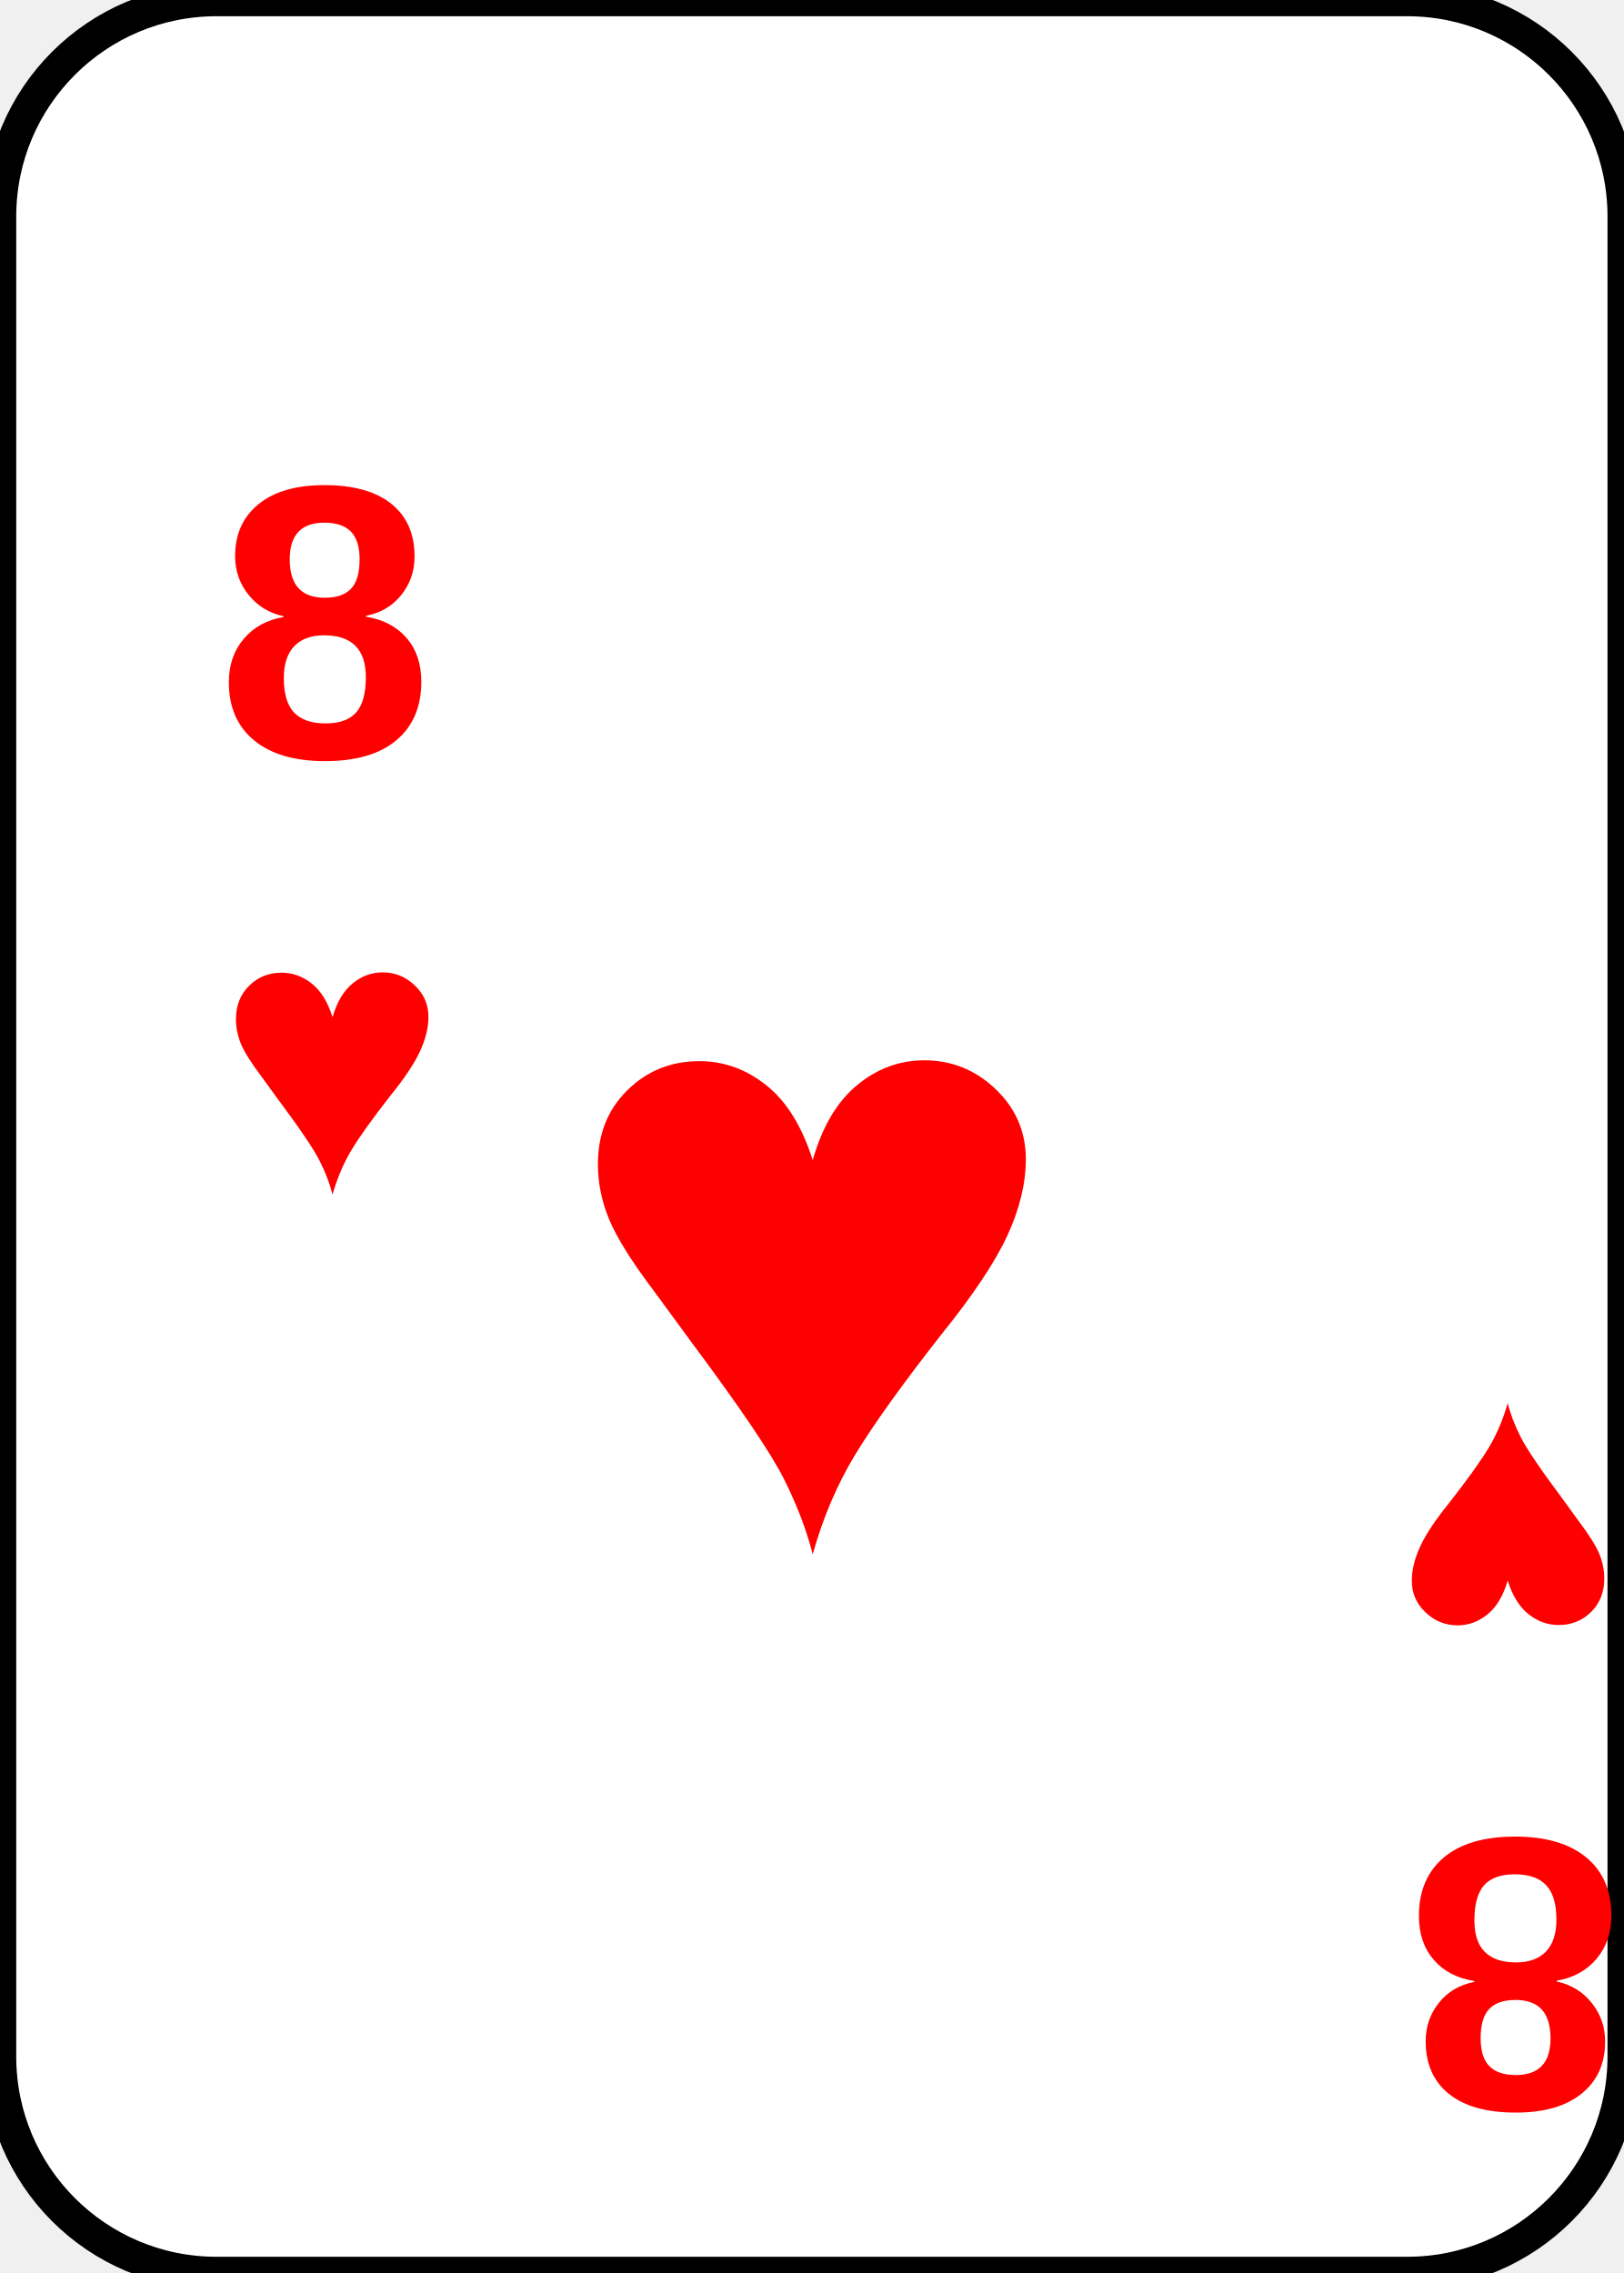
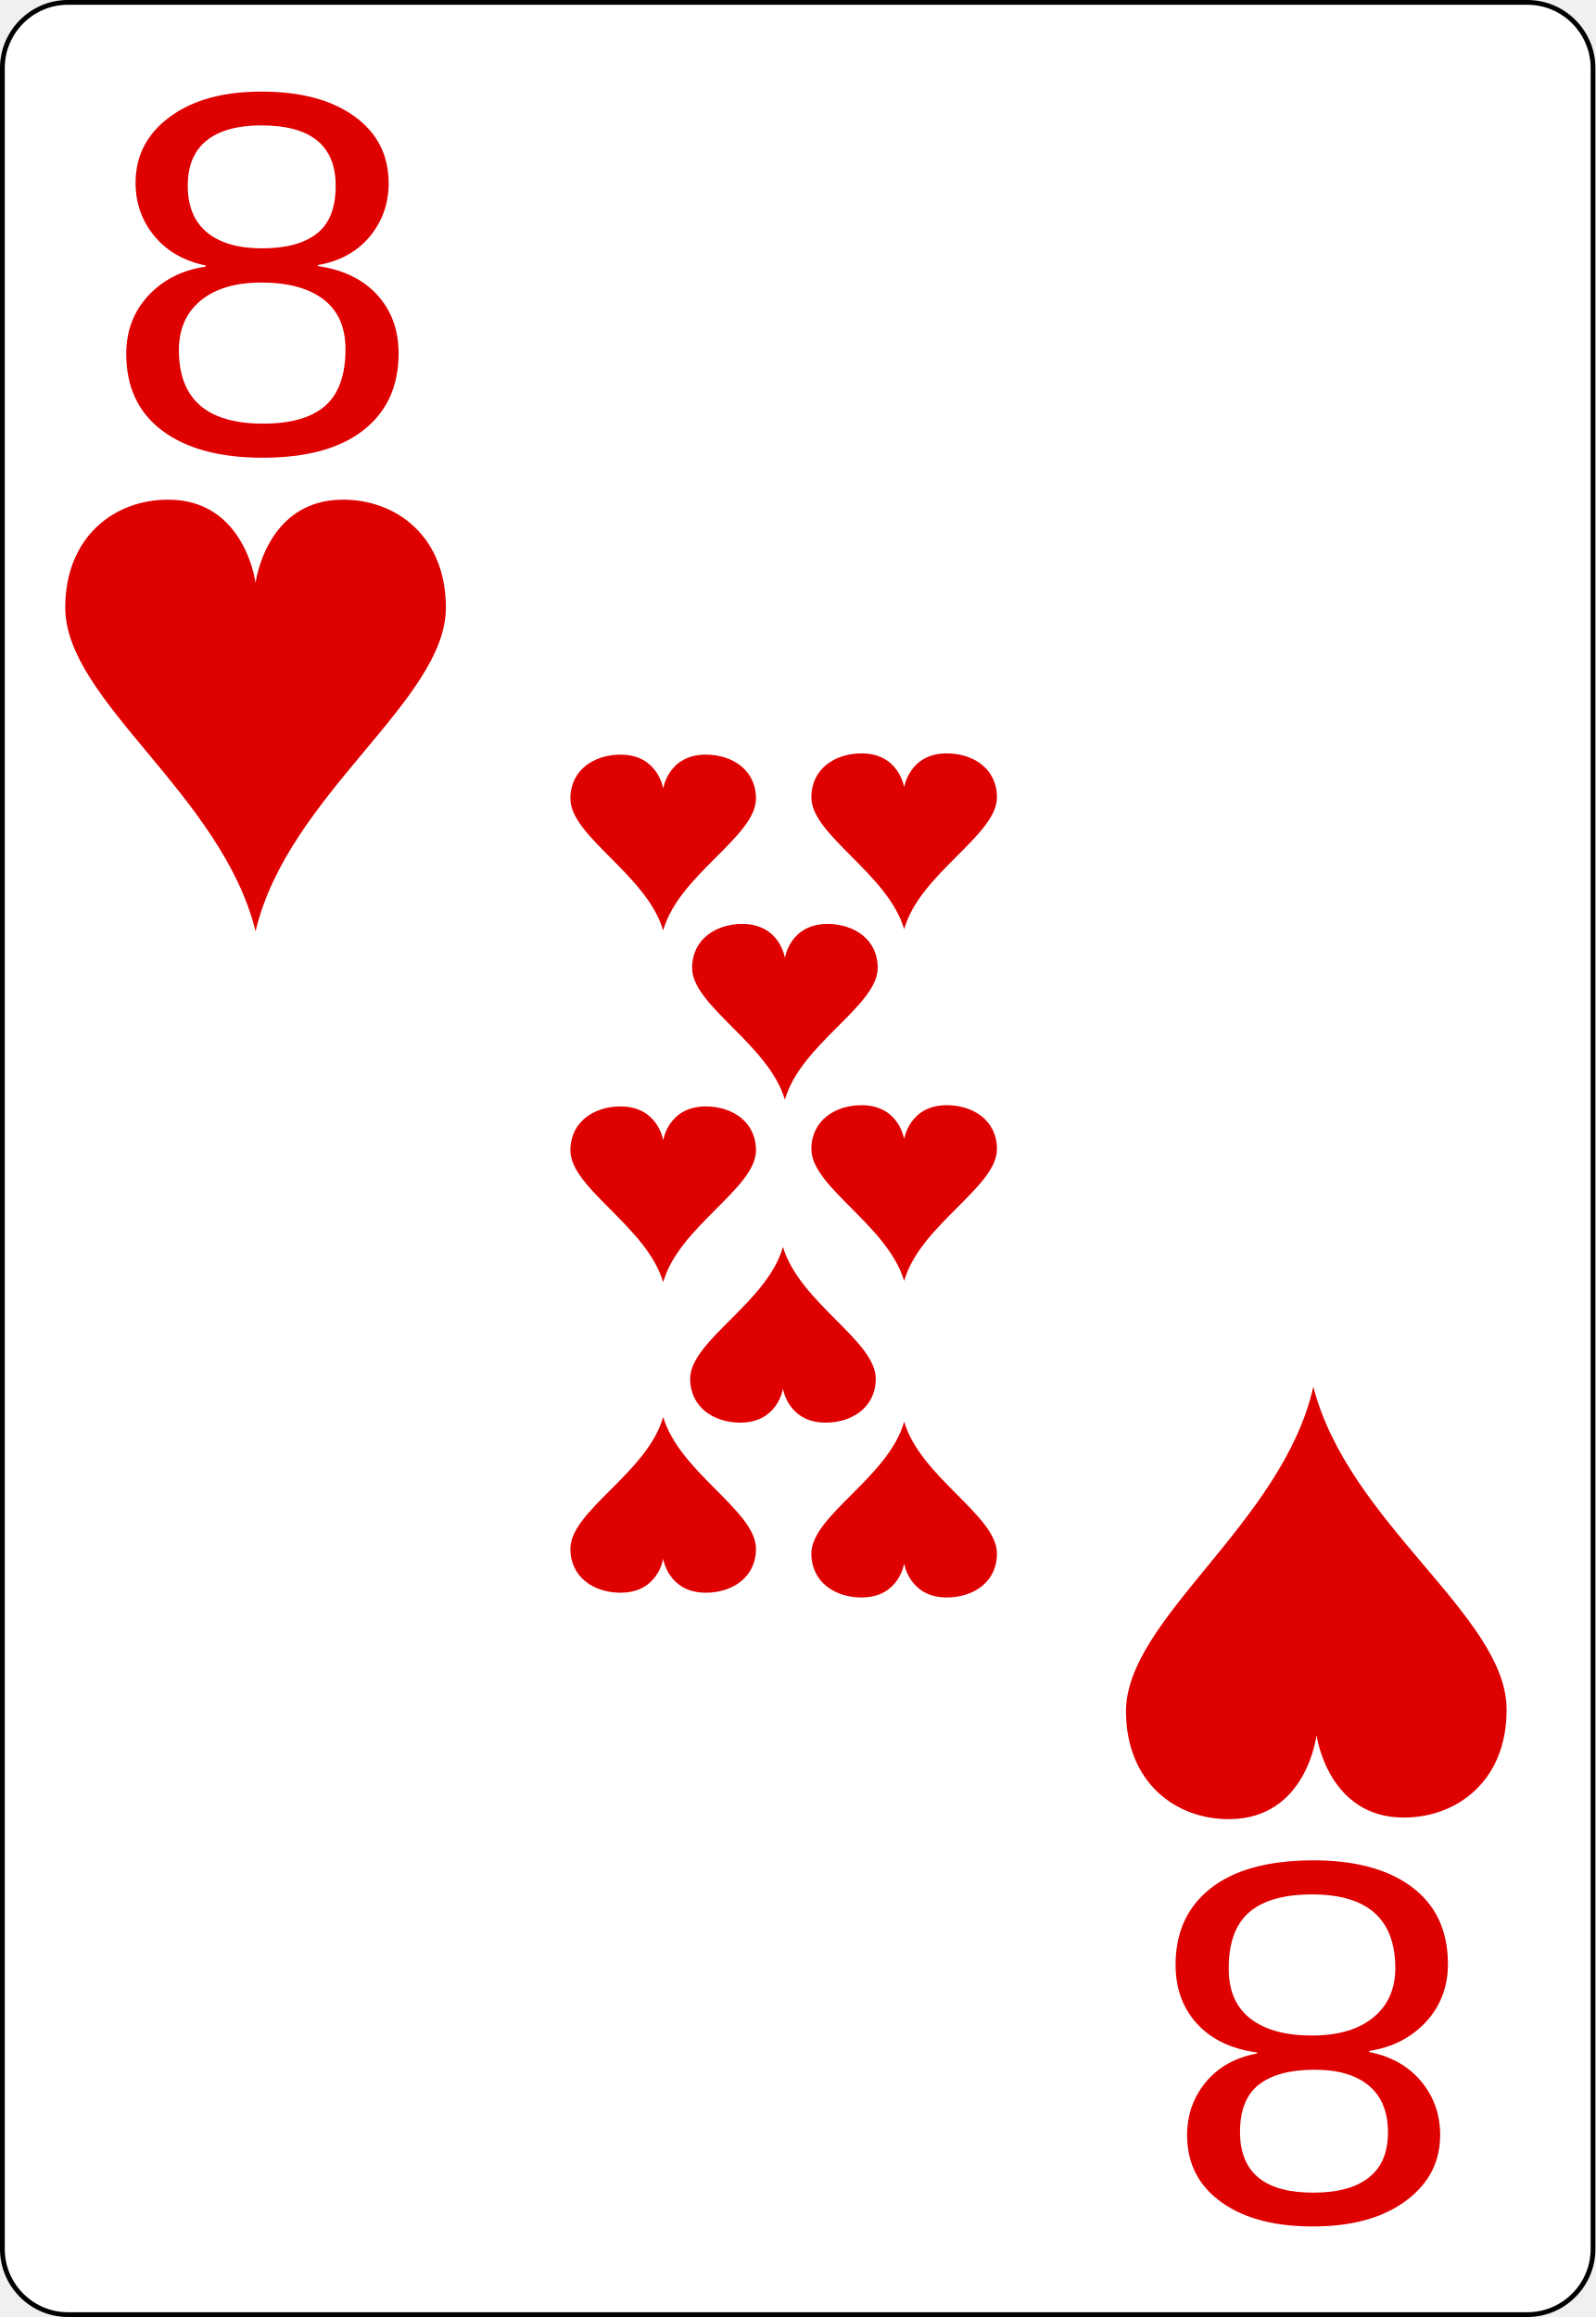
- <svg xmlns="http://www.w3.org/2000/svg" width="150" height="210" viewBox="0 0 150 210">
-   <rect width="150" height="210" rx="20" ry="20" fill="white" stroke="black" stroke-width="3" />
-   <text x="20" y="45" font-size="36" font-family="Arial, sans-serif" fill="red" font-weight="bold" dominant-baseline="hanging">8</text>
-   <text x="20" y="85" font-size="36" font-family="Arial, sans-serif" fill="red" dominant-baseline="hanging">♥</text>
-   <g transform="rotate(180, 130, 180)">
-     <text x="110" y="165" font-size="36" font-family="Arial, sans-serif" fill="red" font-weight="bold" dominant-baseline="hanging">8</text>
-     <text x="110" y="205" font-size="36" font-family="Arial, sans-serif" fill="red" dominant-baseline="hanging">♥</text>
+ <svg xmlns="http://www.w3.org/2000/svg" xmlns:xlink="http://www.w3.org/1999/xlink" width="167.087pt" height="242.667pt" viewBox="0 0 167.087 242.667" xml:space="preserve" id="svg2" version="1.1">
+   <defs id="defs41">
+     <radialGradient xlink:href="#linearGradient3773" id="radialGradient3781" cx="-0.158" cy="-8.835" fx="-0.158" fy="-8.835" r="8" gradientTransform="matrix(-1.584269,-0.02349808,0.03071979,-2.477574,-0.2485638,-26.71351)" gradientUnits="userSpaceOnUse" />
+     <linearGradient id="linearGradient3773">
+       <stop style="stop-color:#000000;stop-opacity:1;" offset="0" id="stop3775" />
+       <stop style="stop-color:#000000;stop-opacity:0.649;" offset="1" id="stop3777" />
+     </linearGradient>
+     <radialGradient xlink:href="#linearGradient3773" id="radialGradient3957" cx="-0.158" cy="-8.835" fx="-0.158" fy="-8.835" r="8" gradientTransform="matrix(-1.584269,-0.02349808,0.03071979,-2.477574,-0.2485638,-26.71351)" gradientUnits="userSpaceOnUse" />
+     <linearGradient id="linearGradient3959">
+       <stop style="stop-color:#000000;stop-opacity:1;" offset="0" id="stop3961" />
+       <stop style="stop-color:#000000;stop-opacity:0.649;" offset="1" id="stop3963" />
+     </linearGradient>
+     <radialGradient r="81.903" fy="509.476" fx="168.025" cy="509.476" cx="168.025" gradientTransform="matrix(1.25656,-0.7774064,0.3366382,0.5361257,-221.2021,359.2426)" gradientUnits="userSpaceOnUse" id="radialGradient3975" xlink:href="#linearGradient3784-4" />
+     <linearGradient id="linearGradient3784-4">
+       <stop style="stop-color:#ffffff;stop-opacity:0.435;" offset="0" id="stop3786-8" />
+       <stop style="stop-color:#000000;stop-opacity:0;" offset="1" id="stop3788-6" />
+     </linearGradient>
+     <radialGradient xlink:href="#linearGradient3784-4-5" id="radialGradient3929" gradientUnits="userSpaceOnUse" gradientTransform="matrix(1.25656,-0.7774064,0.3366382,0.5361257,-221.2021,359.2426)" cx="168.025" cy="509.476" fx="168.025" fy="509.476" r="81.903" />
+     <linearGradient id="linearGradient3784-4-5">
+       <stop style="stop-color:#ffffff;stop-opacity:0.489;" offset="0" id="stop3786-8-0" />
+       <stop style="stop-color:#000000;stop-opacity:0;" offset="1" id="stop3788-6-3" />
+     </linearGradient>
+     <radialGradient xlink:href="#linearGradient3784-4-1" id="radialGradient3927" gradientUnits="userSpaceOnUse" gradientTransform="matrix(1.25656,-0.7774064,0.3366382,0.5361257,-221.2021,359.2426)" cx="168.025" cy="509.476" fx="168.025" fy="509.476" r="81.903" />
+     <linearGradient id="linearGradient3784-4-1">
+       <stop style="stop-color:#ffffff;stop-opacity:0.237;" offset="0" id="stop3786-8-03" />
+       <stop style="stop-color:#000000;stop-opacity:0;" offset="1" id="stop3788-6-6" />
+     </linearGradient>
+     <radialGradient xlink:href="#linearGradient3768" id="radialGradient3776" cx="-0.206" cy="-4.579" fx="-0.206" fy="-4.579" r="8" gradientTransform="matrix(-1,0,0,-1.720176,-0.4120407,-13.02719)" gradientUnits="userSpaceOnUse" />
+     <linearGradient id="linearGradient3768">
+       <stop style="stop-color:#df0000;stop-opacity:1;" offset="0" id="stop3770" />
+       <stop style="stop-color:#df0000;stop-opacity:0.672;" offset="1" id="stop3772" />
+     </linearGradient>
+     <radialGradient r="81.903" fy="511.223" fx="171.487" cy="511.223" cx="171.487" gradientTransform="matrix(1.152989,-0.6739155,0.3948202,0.6754904,-233.6326,270.4008)" gradientUnits="userSpaceOnUse" id="radialGradient4013" xlink:href="#linearGradient3784-4-6" />
+     <linearGradient id="linearGradient3784-4-6">
+       <stop style="stop-color:#ffffff;stop-opacity:0.313;" offset="0" id="stop3786-8-8" />
+       <stop style="stop-color:#000000;stop-opacity:0;" offset="1" id="stop3788-6-8" />
+     </linearGradient>
+     <radialGradient r="81.903" fy="492.632" fx="159.354" cy="492.632" cx="159.354" gradientTransform="matrix(1.089478,-0.715138,0.4464527,0.6562658,-244.9333,290.9185)" gradientUnits="userSpaceOnUse" id="radialGradient4013-8" xlink:href="#linearGradient3784-4-2" />
+     <linearGradient id="linearGradient3784-4-2">
+       <stop style="stop-color:#ffffff;stop-opacity:0.29;" offset="0" id="stop3786-8-1" />
+       <stop style="stop-color:#000000;stop-opacity:0;" offset="1" id="stop3788-6-5" />
+     </linearGradient>
+     <radialGradient r="81.903" fy="492.632" fx="159.354" cy="492.632" cx="159.354" gradientTransform="matrix(1.089478,-0.715138,0.4464527,0.6562658,-244.9333,290.9185)" gradientUnits="userSpaceOnUse" id="radialGradient3073" xlink:href="#linearGradient3784-4-2" />
+   </defs>
+   <g id="Layer_x0020_1" style="fill-rule:nonzero;clip-rule:nonzero;stroke:#000000;stroke-miterlimit:4;">
+     <path style="fill:#FFFFFF;stroke-width:0.5;" d="M166.837,235.548c0,3.777-3.087,6.869-6.871,6.869H7.111c-3.775,0-6.861-3.092-6.861-6.869V7.12C0.25,3.343,3.336,0.25,7.111,0.25h152.855    c3.784,0,6.871,3.093,6.871,6.87v228.428z" id="path5" />
+     <g style="stroke:none;" id="g7">
+       <g id="g9">
+ 				
+ 			</g>
+     </g>
+     <g id="g15">
+ 			
+ 		</g>
+     <g id="g19">
+ 			
+ 		</g>
+     <g style="stroke:none;" id="g23">
+       <g id="g25">
+ 				
+ 			</g>
+     </g>
+     <g style="stroke:none;" id="g31">
+       <g id="g33">
+ 				
+ 			</g>
+     </g>
  </g>
-   <text x="75" y="120" font-size="80" font-family="Arial, sans-serif" fill="red" text-anchor="middle" dominant-baseline="middle">♥</text>
+   <g id="g2">
+     <text xml:space="preserve" style="font-style:normal;font-weight:normal;font-size:21.518px;line-height:0%;font-family:'Bitstream Vera Sans';letter-spacing:0px;word-spacing:0px;fill:#df0000;fill-opacity:1;stroke:none;stroke-width:1.793" x="9.981" y="50.228" id="text3788" transform="scale(1.05946,0.9438772)">
+       <tspan id="tspan3790" x="9.981" y="50.228" style="font-style:normal;font-variant:normal;font-weight:normal;font-stretch:normal;font-size:57.381px;line-height:1.25;font-family:Arial;-inkscape-font-specification:Arial;fill:#df0000;fill-opacity:1;stroke-width:1.793">8</tspan>
+     </text>
+     <g transform="matrix(2.491478,0,0,2.511278,26.76565,74.93182)" id="layer1-9-6" style="fill:#df0000;fill-opacity:1">
+       <path style="fill:#df0000;fill-opacity:1" id="hl-8" d="M 3.676,-9 C 0.433,-9 0,-5.523 0,-5.523 0,-5.523 -0.433,-9 -3.676,-9 -5.946,-9 -8,-7.441 -8,-4.5 -8,-0.614 -1.421,3.294 0,9 1.352,3.299 8,-0.614 8,-4.5 8,-7.441 5.946,-9 3.676,-9 Z" />
+     </g>
+   </g>
+   <g id="g2-6" transform="rotate(179.477,82.04686,121.6402)">
+     <text xml:space="preserve" style="font-style:normal;font-weight:normal;font-size:21.518px;line-height:0%;font-family:'Bitstream Vera Sans';letter-spacing:0px;word-spacing:0px;fill:#df0000;fill-opacity:1;stroke:none;stroke-width:1.793" x="9.981" y="50.228" id="text3788-1" transform="scale(1.05946,0.9438772)">
+       <tspan id="tspan3790-2" x="9.981" y="50.228" style="font-style:normal;font-variant:normal;font-weight:normal;font-stretch:normal;font-size:57.381px;line-height:1.25;font-family:Arial;-inkscape-font-specification:Arial;fill:#df0000;fill-opacity:1;stroke-width:1.793">8</tspan>
+     </text>
+     <g transform="matrix(2.491478,0,0,2.511278,26.76565,74.93182)" id="layer1-9-6-9" style="fill:#df0000;fill-opacity:1">
+       <path style="fill:#df0000;fill-opacity:1" id="hl-8-3" d="M 3.676,-9 C 0.433,-9 0,-5.523 0,-5.523 0,-5.523 -0.433,-9 -3.676,-9 -5.946,-9 -8,-7.441 -8,-4.5 -8,-0.614 -1.421,3.294 0,9 1.352,3.299 8,-0.614 8,-4.5 8,-7.441 5.946,-9 3.676,-9 Z" />
+     </g>
+   </g>
+   <g id="g1" transform="matrix(0.4371082,0,0,0.3932301,45.6272,75.81148)">
+     <g transform="matrix(2.779008,0,0,2.600887,54.51227,31.60377)" id="layer1-9-6-8" style="fill:#df0000;fill-opacity:1">
+       <path style="fill:#df0000;fill-opacity:1" id="hl-8-8" d="M 3.676,-9 C 0.433,-9 0,-5.523 0,-5.523 0,-5.523 -0.433,-9 -3.676,-9 -5.946,-9 -8,-7.441 -8,-4.5 -8,-0.614 -1.421,3.294 0,9 1.352,3.299 8,-0.614 8,-4.5 8,-7.441 5.946,-9 3.676,-9 Z" />
+     </g>
+     <g transform="matrix(-2.779008,0,0,-2.600887,54.51227,208.0062)" id="layer1-9-6-8-9" style="fill:#df0000;fill-opacity:1">
+       <path style="fill:#df0000;fill-opacity:1" id="hl-8-8-5" d="M 3.676,-9 C 0.433,-9 0,-5.523 0,-5.523 0,-5.523 -0.433,-9 -3.676,-9 -5.946,-9 -8,-7.441 -8,-4.5 -8,-0.614 -1.421,3.294 0,9 1.352,3.299 8,-0.614 8,-4.5 8,-7.441 5.946,-9 3.676,-9 Z" />
+     </g>
+     <g transform="matrix(2.779008,0,0,2.600887,54.51227,125.3046)" id="layer1-9-6-8-8" style="fill:#df0000;fill-opacity:1">
+       <path style="fill:#df0000;fill-opacity:1" id="hl-8-8-8" d="M 3.676,-9 C 0.433,-9 0,-5.523 0,-5.523 0,-5.523 -0.433,-9 -3.676,-9 -5.946,-9 -8,-7.441 -8,-4.5 -8,-0.614 -1.421,3.294 0,9 1.352,3.299 8,-0.614 8,-4.5 8,-7.441 5.946,-9 3.676,-9 Z" />
+     </g>
+     <g transform="matrix(2.779008,0,0,2.600887,112.2504,31.27278)" id="layer1-9-6-8-88" style="fill:#df0000;fill-opacity:1">
+       <path style="fill:#df0000;fill-opacity:1" id="hl-8-8-4" d="M 3.676,-9 C 0.433,-9 0,-5.523 0,-5.523 0,-5.523 -0.433,-9 -3.676,-9 -5.946,-9 -8,-7.441 -8,-4.5 -8,-0.614 -1.421,3.294 0,9 1.352,3.299 8,-0.614 8,-4.5 8,-7.441 5.946,-9 3.676,-9 Z" />
+     </g>
+     <g transform="matrix(-2.779008,0,0,-2.600887,112.2504,209.2752)" id="layer1-9-6-8-9-3" style="fill:#df0000;fill-opacity:1">
+       <path style="fill:#df0000;fill-opacity:1" id="hl-8-8-5-1" d="M 3.676,-9 C 0.433,-9 0,-5.523 0,-5.523 0,-5.523 -0.433,-9 -3.676,-9 -5.946,-9 -8,-7.441 -8,-4.5 -8,-0.614 -1.421,3.294 0,9 1.352,3.299 8,-0.614 8,-4.5 8,-7.441 5.946,-9 3.676,-9 Z" />
+     </g>
+     <g transform="matrix(2.779008,0,0,2.600887,112.2504,124.9736)" id="layer1-9-6-8-8-4" style="fill:#df0000;fill-opacity:1">
+       <path style="fill:#df0000;fill-opacity:1" id="hl-8-8-8-9" d="M 3.676,-9 C 0.433,-9 0,-5.523 0,-5.523 0,-5.523 -0.433,-9 -3.676,-9 -5.946,-9 -8,-7.441 -8,-4.5 -8,-0.614 -1.421,3.294 0,9 1.352,3.299 8,-0.614 8,-4.5 8,-7.441 5.946,-9 3.676,-9 Z" />
+     </g>
+     <g transform="matrix(2.779008,0,0,2.600887,83.67827,76.70508)" id="layer1-9-6-8-884" style="fill:#df0000;fill-opacity:1">
+       <path style="fill:#df0000;fill-opacity:1" id="hl-8-8-3" d="M 3.676,-9 C 0.433,-9 0,-5.523 0,-5.523 0,-5.523 -0.433,-9 -3.676,-9 -5.946,-9 -8,-7.441 -8,-4.5 -8,-0.614 -1.421,3.294 0,9 1.352,3.299 8,-0.614 8,-4.5 8,-7.441 5.946,-9 3.676,-9 Z" />
+     </g>
+     <g transform="matrix(-2.779008,0,0,-2.600887,83.2134,162.7078)" id="layer1-9-6-8-884-8" style="fill:#df0000;fill-opacity:1">
+       <path style="fill:#df0000;fill-opacity:1" id="hl-8-8-3-8" d="M 3.676,-9 C 0.433,-9 0,-5.523 0,-5.523 0,-5.523 -0.433,-9 -3.676,-9 -5.946,-9 -8,-7.441 -8,-4.5 -8,-0.614 -1.421,3.294 0,9 1.352,3.299 8,-0.614 8,-4.5 8,-7.441 5.946,-9 3.676,-9 Z" />
+     </g>
+   </g>
</svg>
